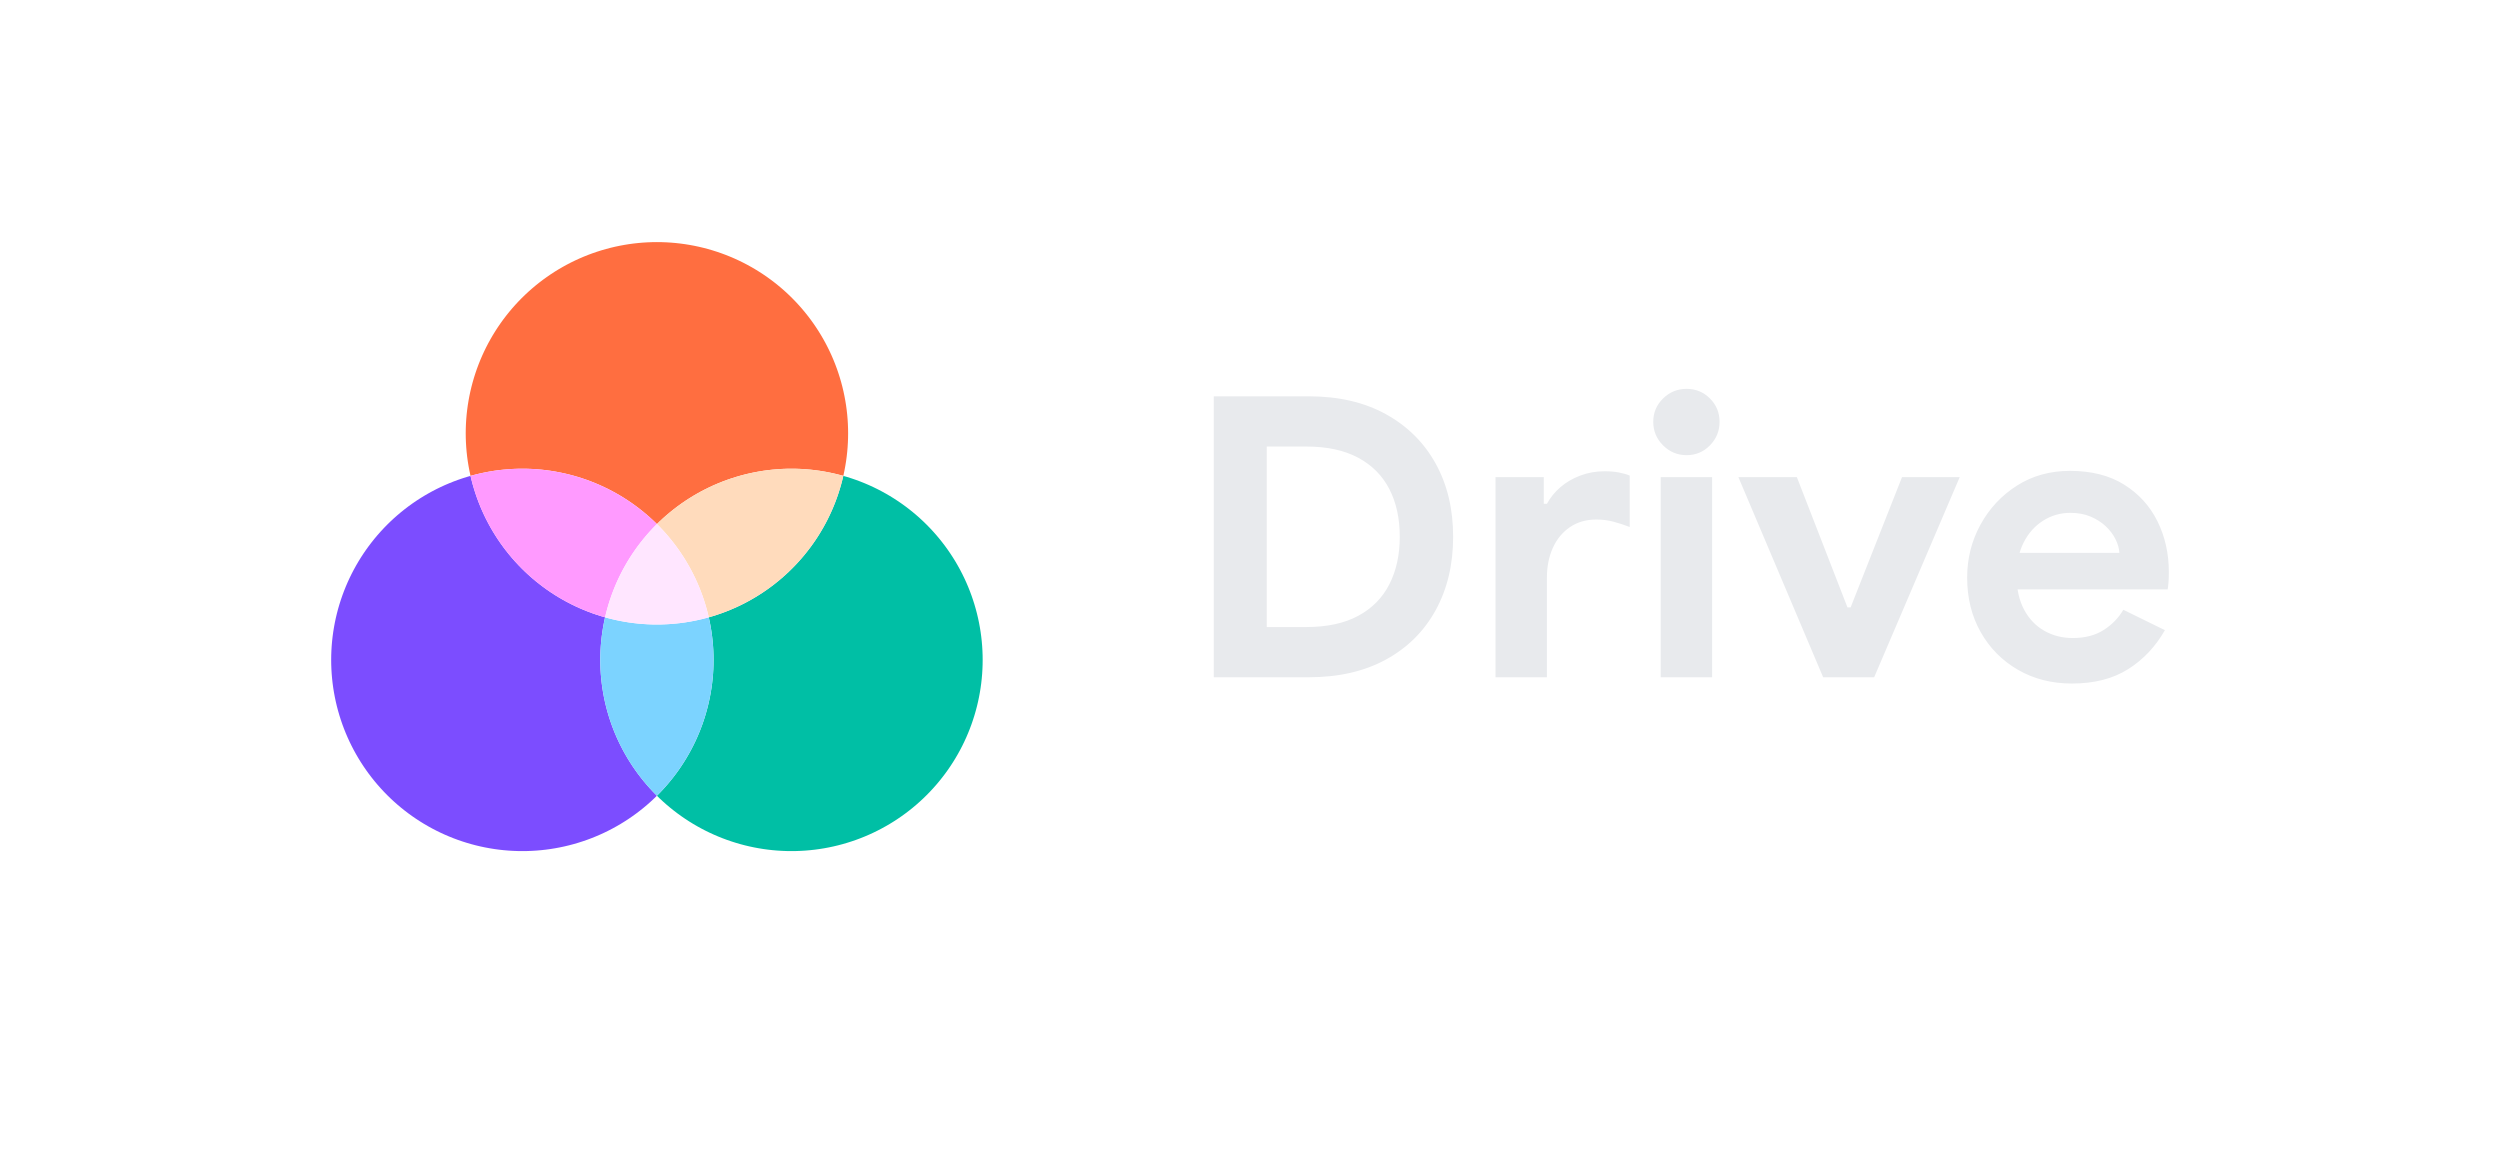
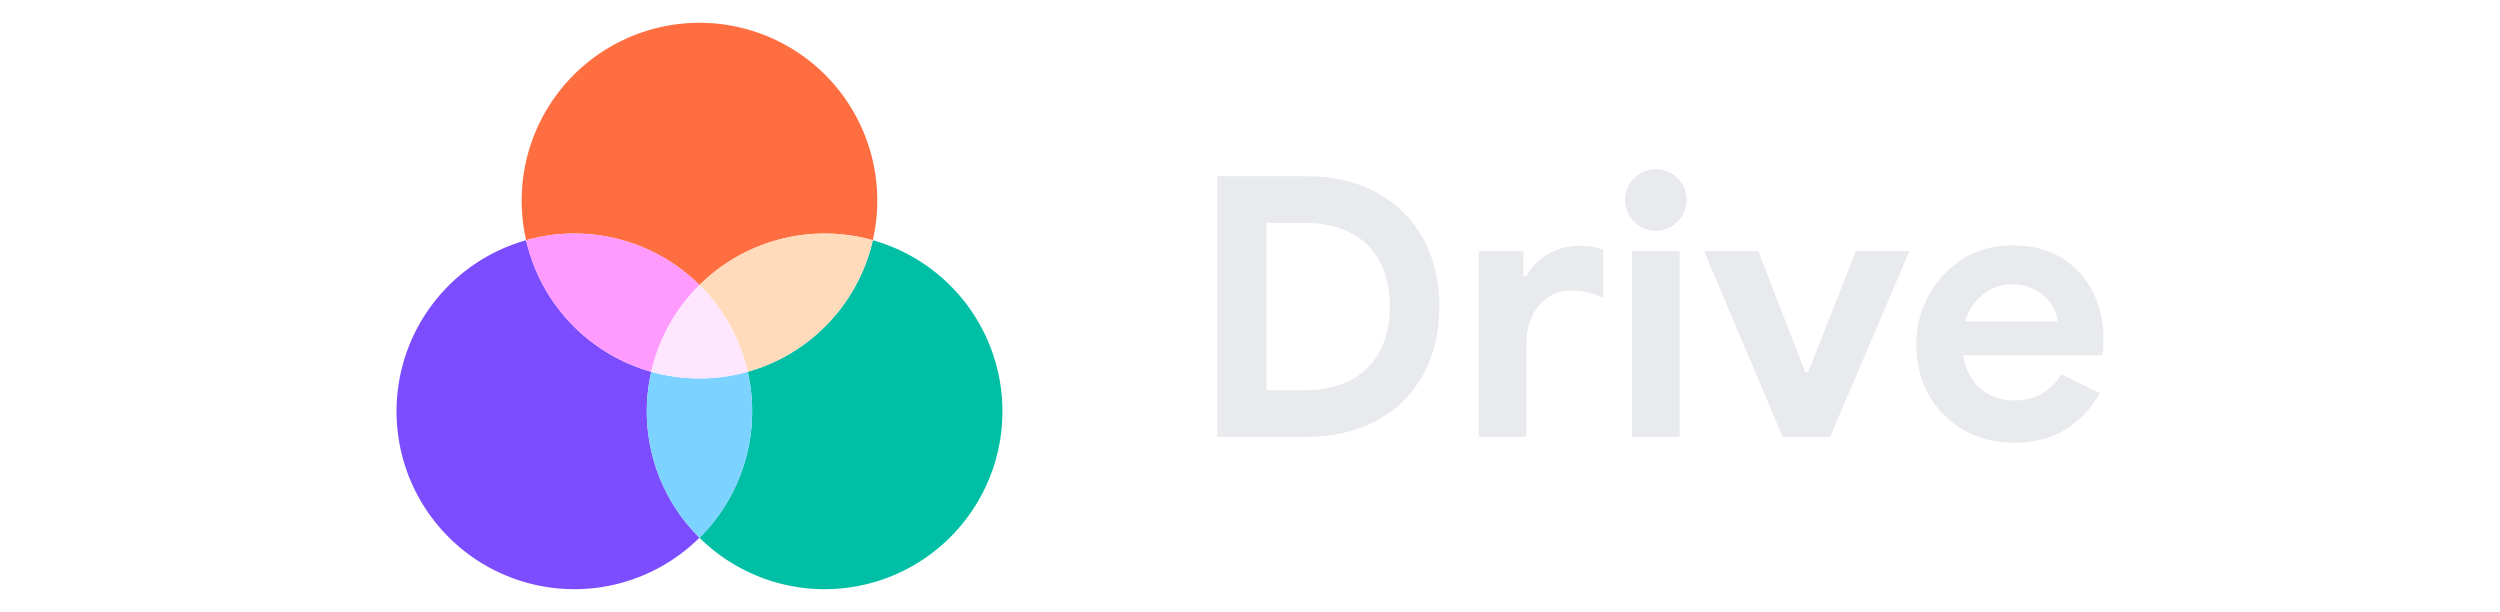
- <svg xmlns="http://www.w3.org/2000/svg" width="1536" height="710" viewBox="0 0 1536 710" fill="none" role="img" aria-label="Drive">
-   <g transform="translate(186.07 122.64) scale(4.3508)">
+ <svg xmlns="http://www.w3.org/2000/svg" width="1536" height="376" viewBox="0 0 1536 376" fill="none" role="img" aria-label="Drive">
+   <g transform="translate(227.43 -10.28) scale(4.0465)">
    <path fill="#FF6E40" d="M76.967 31.675 L76.927 31.014 L76.870 30.354 L76.797 29.695 L76.708 29.038 L76.602 28.384 L76.481 27.733 L76.344 27.084 L76.191 26.440 L76.022 25.799 L75.837 25.162 L75.637 24.531 L75.422 23.904 L75.191 23.283 L74.945 22.668 L74.684 22.058 L74.408 21.456 L74.117 20.860 L73.812 20.272 L73.492 19.692 L73.159 19.119 L72.811 18.555 L72.450 18.000 L72.075 17.453 L71.687 16.916 L71.285 16.389 L70.871 15.871 L70.445 15.364 L70.006 14.868 L69.555 14.382 L69.092 13.908 L68.618 13.445 L68.132 12.994 L67.636 12.555 L67.129 12.129 L66.611 11.715 L66.084 11.313 L65.547 10.925 L65.000 10.550 L64.445 10.189 L63.881 9.841 L63.308 9.508 L62.728 9.188 L62.140 8.883 L61.544 8.592 L60.942 8.316 L60.332 8.055 L59.717 7.809 L59.096 7.578 L58.469 7.363 L57.838 7.163 L57.201 6.978 L56.560 6.809 L55.916 6.656 L55.267 6.519 L54.616 6.398 L53.962 6.292 L53.305 6.203 L52.646 6.130 L51.986 6.073 L51.325 6.033 L50.663 6.008 L50.000 6.000 L49.337 6.008 L48.675 6.033 L48.014 6.073 L47.354 6.130 L46.695 6.203 L46.038 6.292 L45.384 6.398 L44.733 6.519 L44.084 6.656 L43.440 6.809 L42.799 6.978 L42.162 7.163 L41.531 7.363 L40.904 7.578 L40.283 7.809 L39.668 8.055 L39.058 8.316 L38.456 8.592 L37.860 8.883 L37.272 9.188 L36.692 9.508 L36.119 9.841 L35.555 10.189 L35.000 10.550 L34.453 10.925 L33.916 11.313 L33.389 11.715 L32.871 12.129 L32.364 12.555 L31.868 12.994 L31.382 13.445 L30.908 13.908 L30.445 14.382 L29.994 14.868 L29.555 15.364 L29.129 15.871 L28.715 16.389 L28.313 16.916 L27.925 17.453 L27.550 18.000 L27.189 18.555 L26.841 19.119 L26.508 19.692 L26.188 20.272 L25.883 20.860 L25.592 21.456 L25.316 22.058 L25.055 22.668 L24.809 23.283 L24.578 23.904 L24.363 24.531 L24.163 25.162 L23.978 25.799 L23.809 26.440 L23.656 27.084 L23.519 27.733 L23.398 28.384 L23.292 29.038 L23.203 29.695 L23.130 30.354 L23.073 31.014 L23.033 31.675 L23.008 32.337 L23.000 33.000 L23.008 33.663 L23.033 34.325 L23.073 34.986 L23.130 35.646 L23.203 36.305 L23.292 36.962 L23.398 37.616 L23.519 38.267 L23.656 38.916 L23.679 39.013 L23.799 38.978 L24.440 38.809 L25.084 38.656 L25.733 38.519 L26.384 38.398 L27.038 38.292 L27.695 38.203 L28.354 38.130 L29.014 38.073 L29.675 38.033 L30.337 38.008 L31.000 38.000 L31.663 38.008 L32.325 38.033 L32.986 38.073 L33.646 38.130 L34.305 38.203 L34.962 38.292 L35.616 38.398 L36.267 38.519 L36.916 38.656 L37.560 38.809 L38.201 38.978 L38.838 39.163 L39.469 39.363 L40.096 39.578 L40.717 39.809 L41.332 40.055 L41.942 40.316 L42.544 40.592 L43.140 40.883 L43.728 41.188 L44.308 41.508 L44.881 41.841 L45.445 42.189 L46.000 42.550 L46.547 42.925 L47.084 43.313 L47.611 43.715 L48.129 44.129 L48.636 44.555 L49.132 44.994 L49.618 45.445 L50.000 45.818 L50.382 45.445 L50.868 44.994 L51.364 44.555 L51.871 44.129 L52.389 43.715 L52.916 43.313 L53.453 42.925 L54.000 42.550 L54.555 42.189 L55.119 41.841 L55.692 41.508 L56.272 41.188 L56.860 40.883 L57.456 40.592 L58.058 40.316 L58.668 40.055 L59.283 39.809 L59.904 39.578 L60.531 39.363 L61.162 39.163 L61.799 38.978 L62.440 38.809 L63.084 38.656 L63.733 38.519 L64.384 38.398 L65.038 38.292 L65.695 38.203 L66.354 38.130 L67.014 38.073 L67.675 38.033 L68.337 38.008 L69.000 38.000 L69.663 38.008 L70.325 38.033 L70.986 38.073 L71.646 38.130 L72.305 38.203 L72.962 38.292 L73.616 38.398 L74.267 38.519 L74.916 38.656 L75.560 38.809 L76.201 38.978 L76.321 39.013 L76.344 38.916 L76.481 38.267 L76.602 37.616 L76.708 36.962 L76.797 36.305 L76.870 35.646 L76.927 34.986 L76.967 34.325 L76.992 33.663 L77.000 33.000 L76.992 32.337 Z" />
    <path fill="#7C4DFF" d="M42.162 58.837 L41.531 58.637 L40.904 58.422 L40.283 58.191 L39.668 57.945 L39.058 57.684 L38.456 57.408 L37.860 57.117 L37.272 56.812 L36.692 56.492 L36.119 56.159 L35.555 55.811 L35.000 55.450 L34.453 55.075 L33.916 54.687 L33.389 54.285 L32.871 53.871 L32.364 53.445 L31.868 53.006 L31.382 52.555 L30.908 52.092 L30.445 51.618 L29.994 51.132 L29.555 50.636 L29.129 50.129 L28.715 49.611 L28.313 49.084 L27.925 48.547 L27.550 48.000 L27.189 47.445 L26.841 46.881 L26.508 46.308 L26.188 45.728 L25.883 45.140 L25.592 44.544 L25.316 43.942 L25.055 43.332 L24.809 42.717 L24.578 42.096 L24.363 41.469 L24.163 40.838 L23.978 40.201 L23.809 39.560 L23.679 39.013 L23.162 39.163 L22.531 39.363 L21.904 39.578 L21.283 39.809 L20.668 40.055 L20.058 40.316 L19.456 40.592 L18.860 40.883 L18.272 41.188 L17.692 41.508 L17.119 41.841 L16.555 42.189 L16.000 42.550 L15.453 42.925 L14.916 43.313 L14.389 43.715 L13.871 44.129 L13.364 44.555 L12.868 44.994 L12.382 45.445 L11.908 45.908 L11.445 46.382 L10.994 46.868 L10.555 47.364 L10.129 47.871 L9.715 48.389 L9.313 48.916 L8.925 49.453 L8.550 50.000 L8.189 50.555 L7.841 51.119 L7.508 51.692 L7.188 52.272 L6.883 52.860 L6.592 53.456 L6.316 54.058 L6.055 54.668 L5.809 55.283 L5.578 55.904 L5.363 56.531 L5.163 57.162 L4.978 57.799 L4.809 58.440 L4.656 59.084 L4.519 59.733 L4.398 60.384 L4.292 61.038 L4.203 61.695 L4.130 62.354 L4.073 63.014 L4.033 63.675 L4.008 64.337 L4.000 65.000 L4.008 65.663 L4.033 66.325 L4.073 66.986 L4.130 67.646 L4.203 68.305 L4.292 68.962 L4.398 69.616 L4.519 70.267 L4.656 70.916 L4.809 71.560 L4.978 72.201 L5.163 72.838 L5.363 73.469 L5.578 74.096 L5.809 74.717 L6.055 75.332 L6.316 75.942 L6.592 76.544 L6.883 77.140 L7.188 77.728 L7.508 78.308 L7.841 78.881 L8.189 79.445 L8.550 80.000 L8.925 80.547 L9.313 81.084 L9.715 81.611 L10.129 82.129 L10.555 82.636 L10.994 83.132 L11.445 83.618 L11.908 84.092 L12.382 84.555 L12.868 85.006 L13.364 85.445 L13.871 85.871 L14.389 86.285 L14.916 86.687 L15.453 87.075 L16.000 87.450 L16.555 87.811 L17.119 88.159 L17.692 88.492 L18.272 88.812 L18.860 89.117 L19.456 89.408 L20.058 89.684 L20.668 89.945 L21.283 90.191 L21.904 90.422 L22.531 90.637 L23.162 90.837 L23.799 91.022 L24.440 91.191 L25.084 91.344 L25.733 91.481 L26.384 91.602 L27.038 91.708 L27.695 91.797 L28.354 91.870 L29.014 91.927 L29.675 91.967 L30.337 91.992 L31.000 92.000 L31.663 91.992 L32.325 91.967 L32.986 91.927 L33.646 91.870 L34.305 91.797 L34.962 91.708 L35.616 91.602 L36.267 91.481 L36.916 91.344 L37.560 91.191 L38.201 91.022 L38.838 90.837 L39.469 90.637 L40.096 90.422 L40.717 90.191 L41.332 89.945 L41.942 89.684 L42.544 89.408 L43.140 89.117 L43.728 88.812 L44.308 88.492 L44.881 88.159 L45.445 87.811 L46.000 87.450 L46.547 87.075 L47.084 86.687 L47.611 86.285 L48.129 85.871 L48.636 85.445 L49.132 85.006 L49.618 84.555 L50.000 84.182 L49.908 84.092 L49.445 83.618 L48.994 83.132 L48.555 82.636 L48.129 82.129 L47.715 81.611 L47.313 81.084 L46.925 80.547 L46.550 80.000 L46.189 79.445 L45.841 78.881 L45.508 78.308 L45.188 77.728 L44.883 77.140 L44.592 76.544 L44.316 75.942 L44.055 75.332 L43.809 74.717 L43.578 74.096 L43.363 73.469 L43.163 72.838 L42.978 72.201 L42.809 71.560 L42.656 70.916 L42.519 70.267 L42.398 69.616 L42.292 68.962 L42.203 68.305 L42.130 67.646 L42.073 66.986 L42.033 66.325 L42.008 65.663 L42.000 65.000 L42.008 64.337 L42.033 63.675 L42.073 63.014 L42.130 62.354 L42.203 61.695 L42.292 61.038 L42.398 60.384 L42.519 59.733 L42.656 59.084 L42.679 58.987 Z" />
    <path fill="#00BFA5" d="M95.967 63.675 L95.927 63.014 L95.870 62.354 L95.797 61.695 L95.708 61.038 L95.602 60.384 L95.481 59.733 L95.344 59.084 L95.191 58.440 L95.022 57.799 L94.837 57.162 L94.637 56.531 L94.422 55.904 L94.191 55.283 L93.945 54.668 L93.684 54.058 L93.408 53.456 L93.117 52.860 L92.812 52.272 L92.492 51.692 L92.159 51.119 L91.811 50.555 L91.450 50.000 L91.075 49.453 L90.687 48.916 L90.285 48.389 L89.871 47.871 L89.445 47.364 L89.006 46.868 L88.555 46.382 L88.092 45.908 L87.618 45.445 L87.132 44.994 L86.636 44.555 L86.129 44.129 L85.611 43.715 L85.084 43.313 L84.547 42.925 L84.000 42.550 L83.445 42.189 L82.881 41.841 L82.308 41.508 L81.728 41.188 L81.140 40.883 L80.544 40.592 L79.942 40.316 L79.332 40.055 L78.717 39.809 L78.096 39.578 L77.469 39.363 L76.838 39.163 L76.321 39.013 L76.191 39.560 L76.022 40.201 L75.837 40.838 L75.637 41.469 L75.422 42.096 L75.191 42.717 L74.945 43.332 L74.684 43.942 L74.408 44.544 L74.117 45.140 L73.812 45.728 L73.492 46.308 L73.159 46.881 L72.811 47.445 L72.450 48.000 L72.075 48.547 L71.687 49.084 L71.285 49.611 L70.871 50.129 L70.445 50.636 L70.006 51.132 L69.555 51.618 L69.092 52.092 L68.618 52.555 L68.132 53.006 L67.636 53.445 L67.129 53.871 L66.611 54.285 L66.084 54.687 L65.547 55.075 L65.000 55.450 L64.445 55.811 L63.881 56.159 L63.308 56.492 L62.728 56.812 L62.140 57.117 L61.544 57.408 L60.942 57.684 L60.332 57.945 L59.717 58.191 L59.096 58.422 L58.469 58.637 L57.838 58.837 L57.321 58.987 L57.344 59.084 L57.481 59.733 L57.602 60.384 L57.708 61.038 L57.797 61.695 L57.870 62.354 L57.927 63.014 L57.967 63.675 L57.992 64.337 L58.000 65.000 L57.992 65.663 L57.967 66.325 L57.927 66.986 L57.870 67.646 L57.797 68.305 L57.708 68.962 L57.602 69.616 L57.481 70.267 L57.344 70.916 L57.191 71.560 L57.022 72.201 L56.837 72.838 L56.637 73.469 L56.422 74.096 L56.191 74.717 L55.945 75.332 L55.684 75.942 L55.408 76.544 L55.117 77.140 L54.812 77.728 L54.492 78.308 L54.159 78.881 L53.811 79.445 L53.450 80.000 L53.075 80.547 L52.687 81.084 L52.285 81.611 L51.871 82.129 L51.445 82.636 L51.006 83.132 L50.555 83.618 L50.092 84.092 L50.000 84.182 L50.382 84.555 L50.868 85.006 L51.364 85.445 L51.871 85.871 L52.389 86.285 L52.916 86.687 L53.453 87.075 L54.000 87.450 L54.555 87.811 L55.119 88.159 L55.692 88.492 L56.272 88.812 L56.860 89.117 L57.456 89.408 L58.058 89.684 L58.668 89.945 L59.283 90.191 L59.904 90.422 L60.531 90.637 L61.162 90.837 L61.799 91.022 L62.440 91.191 L63.084 91.344 L63.733 91.481 L64.384 91.602 L65.038 91.708 L65.695 91.797 L66.354 91.870 L67.014 91.927 L67.675 91.967 L68.337 91.992 L69.000 92.000 L69.663 91.992 L70.325 91.967 L70.986 91.927 L71.646 91.870 L72.305 91.797 L72.962 91.708 L73.616 91.602 L74.267 91.481 L74.916 91.344 L75.560 91.191 L76.201 91.022 L76.838 90.837 L77.469 90.637 L78.096 90.422 L78.717 90.191 L79.332 89.945 L79.942 89.684 L80.544 89.408 L81.140 89.117 L81.728 88.812 L82.308 88.492 L82.881 88.159 L83.445 87.811 L84.000 87.450 L84.547 87.075 L85.084 86.687 L85.611 86.285 L86.129 85.871 L86.636 85.445 L87.132 85.006 L87.618 84.555 L88.092 84.092 L88.555 83.618 L89.006 83.132 L89.445 82.636 L89.871 82.129 L90.285 81.611 L90.687 81.084 L91.075 80.547 L91.450 80.000 L91.811 79.445 L92.159 78.881 L92.492 78.308 L92.812 77.728 L93.117 77.140 L93.408 76.544 L93.684 75.942 L93.945 75.332 L94.191 74.717 L94.422 74.096 L94.637 73.469 L94.837 72.838 L95.022 72.201 L95.191 71.560 L95.344 70.916 L95.481 70.267 L95.602 69.616 L95.708 68.962 L95.797 68.305 L95.870 67.646 L95.927 66.986 L95.967 66.325 L95.992 65.663 L96.000 65.000 L95.992 64.337 Z" />
    <path fill="#FF9AFF" d="M23.978 40.201 L24.163 40.838 L24.363 41.469 L24.578 42.096 L24.809 42.717 L25.055 43.332 L25.316 43.942 L25.592 44.544 L25.883 45.140 L26.188 45.728 L26.508 46.308 L26.841 46.881 L27.189 47.445 L27.550 48.000 L27.925 48.547 L28.313 49.084 L28.715 49.611 L29.129 50.129 L29.555 50.636 L29.994 51.132 L30.445 51.618 L30.908 52.092 L31.382 52.555 L31.868 53.006 L32.364 53.445 L32.871 53.871 L33.389 54.285 L33.916 54.687 L34.453 55.075 L35.000 55.450 L35.555 55.811 L36.119 56.159 L36.692 56.492 L37.272 56.812 L37.860 57.117 L38.456 57.408 L39.058 57.684 L39.668 57.945 L40.283 58.191 L40.904 58.422 L41.531 58.637 L42.162 58.837 L42.679 58.987 L42.809 58.440 L42.978 57.799 L43.163 57.162 L43.363 56.531 L43.578 55.904 L43.809 55.283 L44.055 54.668 L44.316 54.058 L44.592 53.456 L44.883 52.860 L45.188 52.272 L45.508 51.692 L45.841 51.119 L46.189 50.555 L46.550 50.000 L46.925 49.453 L47.313 48.916 L47.715 48.389 L48.129 47.871 L48.555 47.364 L48.994 46.868 L49.445 46.382 L49.908 45.908 L50.000 45.818 L49.618 45.445 L49.132 44.994 L48.636 44.555 L48.129 44.129 L47.611 43.715 L47.084 43.313 L46.547 42.925 L46.000 42.550 L45.445 42.189 L44.881 41.841 L44.308 41.508 L43.728 41.188 L43.140 40.883 L42.544 40.592 L41.942 40.316 L41.332 40.055 L40.717 39.809 L40.096 39.578 L39.469 39.363 L38.838 39.163 L38.201 38.978 L37.560 38.809 L36.916 38.656 L36.267 38.519 L35.616 38.398 L34.962 38.292 L34.305 38.203 L33.646 38.130 L32.986 38.073 L32.325 38.033 L31.663 38.008 L31.000 38.000 L30.337 38.008 L29.675 38.033 L29.014 38.073 L28.354 38.130 L27.695 38.203 L27.038 38.292 L26.384 38.398 L25.733 38.519 L25.084 38.656 L24.440 38.809 L23.799 38.978 L23.679 39.013 L23.809 39.560 Z" />
    <path fill="#FFDBBC" d="M57.838 58.837 L58.469 58.637 L59.096 58.422 L59.717 58.191 L60.332 57.945 L60.942 57.684 L61.544 57.408 L62.140 57.117 L62.728 56.812 L63.308 56.492 L63.881 56.159 L64.445 55.811 L65.000 55.450 L65.547 55.075 L66.084 54.687 L66.611 54.285 L67.129 53.871 L67.636 53.445 L68.132 53.006 L68.618 52.555 L69.092 52.092 L69.555 51.618 L70.006 51.132 L70.445 50.636 L70.871 50.129 L71.285 49.611 L71.687 49.084 L72.075 48.547 L72.450 48.000 L72.811 47.445 L73.159 46.881 L73.492 46.308 L73.812 45.728 L74.117 45.140 L74.408 44.544 L74.684 43.942 L74.945 43.332 L75.191 42.717 L75.422 42.096 L75.637 41.469 L75.837 40.838 L76.022 40.201 L76.191 39.560 L76.321 39.013 L76.201 38.978 L75.560 38.809 L74.916 38.656 L74.267 38.519 L73.616 38.398 L72.962 38.292 L72.305 38.203 L71.646 38.130 L70.986 38.073 L70.325 38.033 L69.663 38.008 L69.000 38.000 L68.337 38.008 L67.675 38.033 L67.014 38.073 L66.354 38.130 L65.695 38.203 L65.038 38.292 L64.384 38.398 L63.733 38.519 L63.084 38.656 L62.440 38.809 L61.799 38.978 L61.162 39.163 L60.531 39.363 L59.904 39.578 L59.283 39.809 L58.668 40.055 L58.058 40.316 L57.456 40.592 L56.860 40.883 L56.272 41.188 L55.692 41.508 L55.119 41.841 L54.555 42.189 L54.000 42.550 L53.453 42.925 L52.916 43.313 L52.389 43.715 L51.871 44.129 L51.364 44.555 L50.868 44.994 L50.382 45.445 L50.000 45.818 L50.092 45.908 L50.555 46.382 L51.006 46.868 L51.445 47.364 L51.871 47.871 L52.285 48.389 L52.687 48.916 L53.075 49.453 L53.450 50.000 L53.811 50.555 L54.159 51.119 L54.492 51.692 L54.812 52.272 L55.117 52.860 L55.408 53.456 L55.684 54.058 L55.945 54.668 L56.191 55.283 L56.422 55.904 L56.637 56.531 L56.837 57.162 L57.022 57.799 L57.191 58.440 L57.321 58.987 Z" />
    <path fill="#7CD3FF" d="M57.967 63.675 L57.927 63.014 L57.870 62.354 L57.797 61.695 L57.708 61.038 L57.602 60.384 L57.481 59.733 L57.344 59.084 L57.321 58.987 L57.201 59.022 L56.560 59.191 L55.916 59.344 L55.267 59.481 L54.616 59.602 L53.962 59.708 L53.305 59.797 L52.646 59.870 L51.986 59.927 L51.325 59.967 L50.663 59.992 L50.000 60.000 L49.337 59.992 L48.675 59.967 L48.014 59.927 L47.354 59.870 L46.695 59.797 L46.038 59.708 L45.384 59.602 L44.733 59.481 L44.084 59.344 L43.440 59.191 L42.799 59.022 L42.679 58.987 L42.656 59.084 L42.519 59.733 L42.398 60.384 L42.292 61.038 L42.203 61.695 L42.130 62.354 L42.073 63.014 L42.033 63.675 L42.008 64.337 L42.000 65.000 L42.008 65.663 L42.033 66.325 L42.073 66.986 L42.130 67.646 L42.203 68.305 L42.292 68.962 L42.398 69.616 L42.519 70.267 L42.656 70.916 L42.809 71.560 L42.978 72.201 L43.163 72.838 L43.363 73.469 L43.578 74.096 L43.809 74.717 L44.055 75.332 L44.316 75.942 L44.592 76.544 L44.883 77.140 L45.188 77.728 L45.508 78.308 L45.841 78.881 L46.189 79.445 L46.550 80.000 L46.925 80.547 L47.313 81.084 L47.715 81.611 L48.129 82.129 L48.555 82.636 L48.994 83.132 L49.445 83.618 L49.908 84.092 L50.000 84.182 L50.092 84.092 L50.555 83.618 L51.006 83.132 L51.445 82.636 L51.871 82.129 L52.285 81.611 L52.687 81.084 L53.075 80.547 L53.450 80.000 L53.811 79.445 L54.159 78.881 L54.492 78.308 L54.812 77.728 L55.117 77.140 L55.408 76.544 L55.684 75.942 L55.945 75.332 L56.191 74.717 L56.422 74.096 L56.637 73.469 L56.837 72.838 L57.022 72.201 L57.191 71.560 L57.344 70.916 L57.481 70.267 L57.602 69.616 L57.708 68.962 L57.797 68.305 L57.870 67.646 L57.927 66.986 L57.967 66.325 L57.992 65.663 L58.000 65.000 L57.992 64.337 Z" />
    <path fill="#FFE6FF" d="M42.799 59.022 L43.440 59.191 L44.084 59.344 L44.733 59.481 L45.384 59.602 L46.038 59.708 L46.695 59.797 L47.354 59.870 L48.014 59.927 L48.675 59.967 L49.337 59.992 L50.000 60.000 L50.663 59.992 L51.325 59.967 L51.986 59.927 L52.646 59.870 L53.305 59.797 L53.962 59.708 L54.616 59.602 L55.267 59.481 L55.916 59.344 L56.560 59.191 L57.201 59.022 L57.321 58.987 L57.191 58.440 L57.022 57.799 L56.837 57.162 L56.637 56.531 L56.422 55.904 L56.191 55.283 L55.945 54.668 L55.684 54.058 L55.408 53.456 L55.117 52.860 L54.812 52.272 L54.492 51.692 L54.159 51.119 L53.811 50.555 L53.450 50.000 L53.075 49.453 L52.687 48.916 L52.285 48.389 L51.871 47.871 L51.445 47.364 L51.006 46.868 L50.555 46.382 L50.092 45.908 L50.000 45.818 L49.908 45.908 L49.445 46.382 L48.994 46.868 L48.555 47.364 L48.129 47.871 L47.715 48.389 L47.313 48.916 L46.925 49.453 L46.550 50.000 L46.189 50.555 L45.841 51.119 L45.508 51.692 L45.188 52.272 L44.883 52.860 L44.592 53.456 L44.316 54.058 L44.055 54.668 L43.809 55.283 L43.578 55.904 L43.363 56.531 L43.163 57.162 L42.978 57.799 L42.809 58.440 L42.679 58.987 Z" />
  </g>
-   <path transform="translate(726.22 416.11) scale(0.24108)" fill="#E8EAED" d="M81 0V-716H323Q437 -716 519.5 -670.5Q602 -625 646.5 -544.5Q691 -464 691 -358Q691 -252 646.5 -171.0Q602 -90 519.5 -45.0Q437 0 323 0ZM216 -128H317Q396 -128 449.0 -156.5Q502 -185 528.5 -237.0Q555 -289 555 -358Q555 -428 528.5 -479.5Q502 -531 449.0 -559.5Q396 -588 317 -588H216ZM799 0V-510H922V-442H930Q943 -466 964.5 -484.5Q986 -503 1015.0 -514.0Q1044 -525 1077 -525Q1097 -525 1113.0 -522.0Q1129 -519 1141 -514V-383Q1120 -391 1099.5 -396.5Q1079 -402 1056 -402Q1017 -402 988.5 -382.5Q960 -363 945.0 -329.5Q930 -296 930 -254V0ZM1220 0V-510H1351V0ZM1286 -566Q1251 -566 1226.0 -591.0Q1201 -616 1201 -651Q1201 -686 1226.0 -710.5Q1251 -735 1286 -735Q1321 -735 1345.5 -710.5Q1370 -686 1370 -651Q1370 -616 1345.5 -591.0Q1321 -566 1286 -566ZM1634 0 1418 -510H1567L1696 -178H1704L1835 -510H1982L1764 0ZM2268 16Q2191 16 2130.5 -19.0Q2070 -54 2035.5 -115.0Q2001 -176 2001 -254Q2001 -327 2035.0 -389.0Q2069 -451 2128.0 -488.5Q2187 -526 2263 -526Q2345 -526 2401.0 -491.0Q2457 -456 2486.0 -397.5Q2515 -339 2515 -268Q2515 -252 2514.0 -240.5Q2513 -229 2512 -224H2074V-317H2389Q2388 -334 2379.0 -352.0Q2370 -370 2354.0 -385.0Q2338 -400 2315.5 -409.5Q2293 -419 2264 -419Q2226 -419 2194.5 -399.0Q2163 -379 2145.0 -343.5Q2127 -308 2127 -259Q2127 -208 2146.0 -172.5Q2165 -137 2197.5 -118.5Q2230 -100 2270 -100Q2317 -100 2349.0 -120.5Q2381 -141 2399 -172L2505 -120Q2469 -57 2411.0 -20.5Q2353 16 2268 16Z" />
+   <path transform="translate(729.77 268.42) scale(0.2237)" fill="#E8EAED" d="M81 0V-716H323Q437 -716 519.5 -670.5Q602 -625 646.5 -544.5Q691 -464 691 -358Q691 -252 646.5 -171.0Q602 -90 519.5 -45.0Q437 0 323 0ZM216 -128H317Q396 -128 449.0 -156.5Q502 -185 528.5 -237.0Q555 -289 555 -358Q555 -428 528.5 -479.5Q502 -531 449.0 -559.5Q396 -588 317 -588H216ZM799 0V-510H922V-442H930Q943 -466 964.5 -484.5Q986 -503 1015.0 -514.0Q1044 -525 1077 -525Q1097 -525 1113.0 -522.0Q1129 -519 1141 -514V-383Q1120 -391 1099.5 -396.5Q1079 -402 1056 -402Q1017 -402 988.5 -382.5Q960 -363 945.0 -329.5Q930 -296 930 -254V0ZM1220 0V-510H1351V0ZM1286 -566Q1251 -566 1226.0 -591.0Q1201 -616 1201 -651Q1201 -686 1226.0 -710.5Q1251 -735 1286 -735Q1321 -735 1345.5 -710.5Q1370 -686 1370 -651Q1370 -616 1345.5 -591.0Q1321 -566 1286 -566ZM1634 0 1418 -510H1567L1696 -178H1704L1835 -510H1982L1764 0ZM2268 16Q2191 16 2130.5 -19.0Q2070 -54 2035.5 -115.0Q2001 -176 2001 -254Q2001 -327 2035.0 -389.0Q2069 -451 2128.0 -488.5Q2187 -526 2263 -526Q2345 -526 2401.0 -491.0Q2457 -456 2486.0 -397.5Q2515 -339 2515 -268Q2515 -252 2514.0 -240.5Q2513 -229 2512 -224H2074V-317H2389Q2388 -334 2379.0 -352.0Q2370 -370 2354.0 -385.0Q2338 -400 2315.5 -409.5Q2293 -419 2264 -419Q2226 -419 2194.5 -399.0Q2163 -379 2145.0 -343.5Q2127 -308 2127 -259Q2127 -208 2146.0 -172.5Q2165 -137 2197.5 -118.5Q2230 -100 2270 -100Q2317 -100 2349.0 -120.5Q2381 -141 2399 -172L2505 -120Q2469 -57 2411.0 -20.5Q2353 16 2268 16Z" />
</svg>
